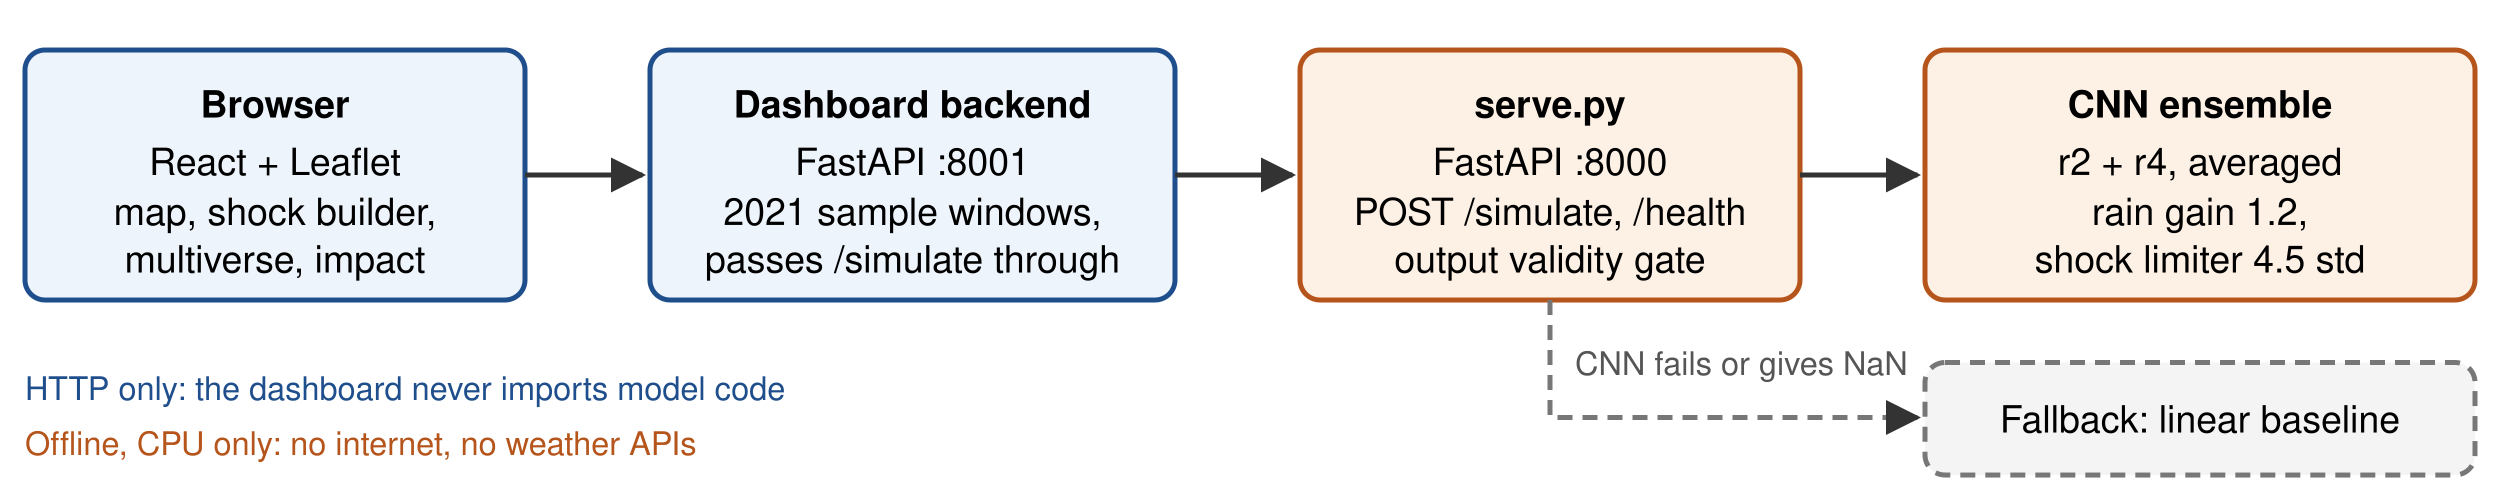
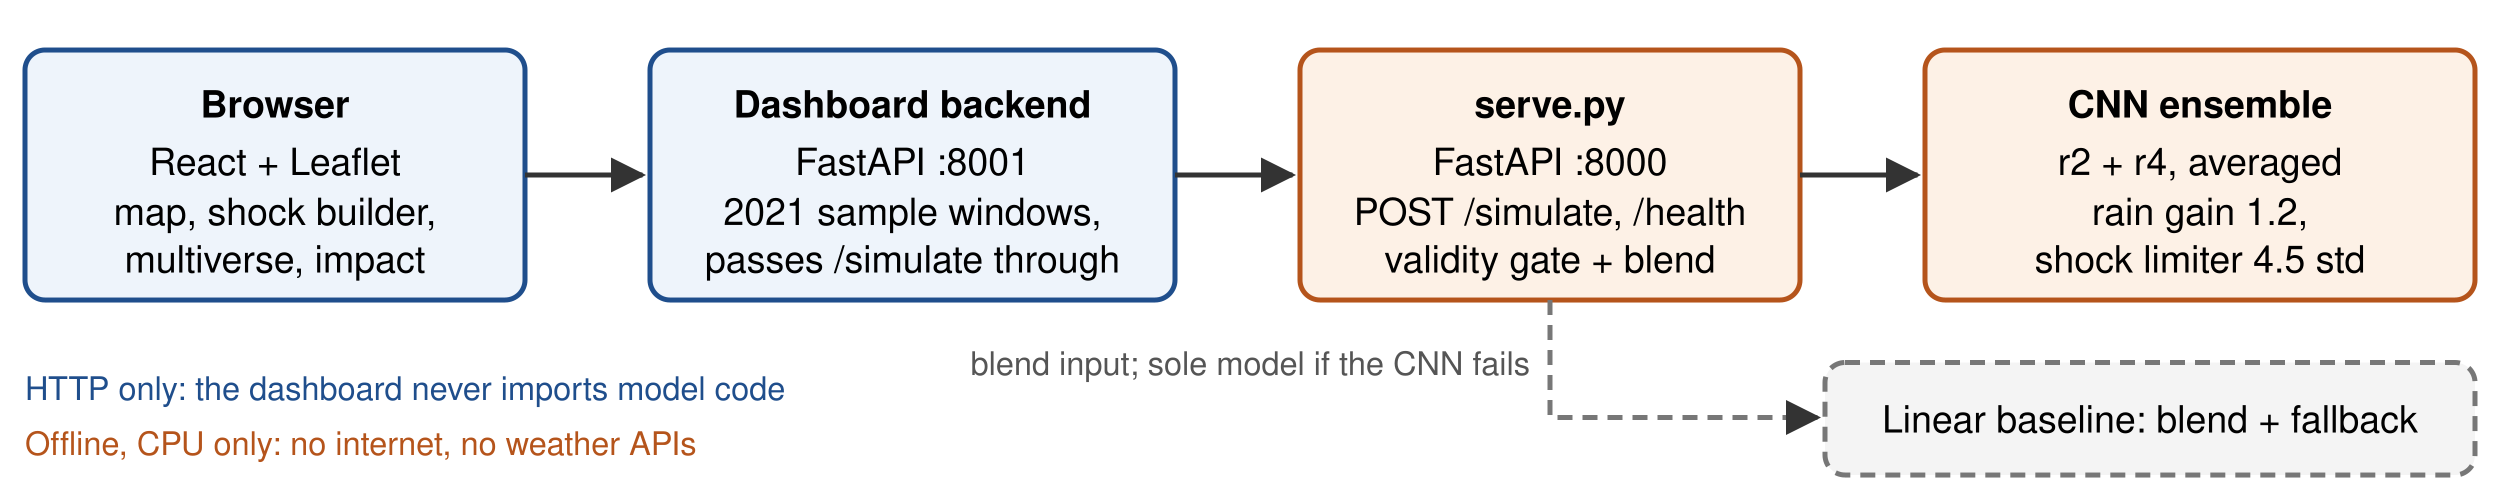
<svg xmlns="http://www.w3.org/2000/svg" viewBox="0 0 1000 200" font-family="Helvetica, Arial, sans-serif" font-size="15">
  <defs>
    <marker id="arrow" viewBox="0 0 10 10" refX="9" refY="5" markerWidth="7" markerHeight="7" orient="auto">
      <path d="M0,0 L10,5 L0,10 z" fill="#333" />
    </marker>
  </defs>
  <rect x="0" y="0" width="1000" height="200" fill="#ffffff" />
  <rect x="10" y="20" width="200" height="100" rx="8" fill="#eef4fb" stroke="#1f4e8c" stroke-width="2" />
  <text x="110" y="47" text-anchor="middle" font-weight="bold">Browser</text>
  <text x="110" y="70" text-anchor="middle">React + Leaflet</text>
  <text x="110" y="90" text-anchor="middle">map, shock builder,</text>
  <text x="110" y="109" text-anchor="middle">multiverse, impact</text>
  <rect x="260" y="20" width="210" height="100" rx="8" fill="#eef4fb" stroke="#1f4e8c" stroke-width="2" />
  <text x="365" y="47" text-anchor="middle" font-weight="bold">Dashboard backend</text>
  <text x="365" y="70" text-anchor="middle">FastAPI :8001</text>
  <text x="365" y="90" text-anchor="middle">2021 sample windows,</text>
  <text x="365" y="109" text-anchor="middle">passes /simulate through</text>
  <rect x="520" y="20" width="200" height="100" rx="8" fill="#fdf1e6" stroke="#b5541b" stroke-width="2" />
  <text x="620" y="47" text-anchor="middle" font-weight="bold">serve.py</text>
  <text x="620" y="70" text-anchor="middle">FastAPI :8000</text>
  <text x="620" y="90" text-anchor="middle">POST /simulate, /health</text>
-   <text x="620" y="109" text-anchor="middle">output validity gate</text>
+   <text x="620" y="109" text-anchor="middle">validity gate + blend</text>
  <rect x="770" y="20" width="220" height="100" rx="8" fill="#fdf1e6" stroke="#b5541b" stroke-width="2" />
  <text x="880" y="47" text-anchor="middle" font-weight="bold">CNN ensemble</text>
  <text x="880" y="70" text-anchor="middle">r2 + r4, averaged</text>
  <text x="880" y="90" text-anchor="middle">rain gain 1.2,</text>
  <text x="880" y="109" text-anchor="middle">shock limiter 4.5 std</text>
-   <rect x="770" y="145" width="220" height="45" rx="8" fill="#f4f4f4" stroke="#777" stroke-width="2" stroke-dasharray="6 4" />
-   <text x="880" y="173" text-anchor="middle">Fallback: linear baseline</text>
+   <rect x="730" y="145" width="260" height="45" rx="8" fill="#f4f4f4" stroke="#777" stroke-width="2" stroke-dasharray="6 4" />
+   <text x="860" y="173" text-anchor="middle">Linear baseline: blend + fallback</text>
  <line x1="210" y1="70" x2="257" y2="70" stroke="#333" stroke-width="2" marker-end="url(#arrow)" />
  <line x1="470" y1="70" x2="517" y2="70" stroke="#333" stroke-width="2" marker-end="url(#arrow)" />
  <line x1="720" y1="70" x2="767" y2="70" stroke="#333" stroke-width="2" marker-end="url(#arrow)" />
-   <path d="M620,120 L620,167 L767,167" fill="none" stroke="#777" stroke-width="2" stroke-dasharray="6 4" marker-end="url(#arrow)" />
-   <text x="630" y="150" fill="#555" font-size="13">CNN fails or gives NaN</text>
+   <path d="M620,120 L620,167 L727,167" fill="none" stroke="#777" stroke-width="2" stroke-dasharray="6 4" marker-end="url(#arrow)" />
+   <text x="612" y="150" text-anchor="end" fill="#555" font-size="13">blend input; sole model if the CNN fails</text>
  <text x="10" y="160" fill="#1f4e8c" font-size="13">HTTP only: the dashboard never imports model code</text>
  <text x="10" y="182" fill="#b5541b" font-size="13">Offline, CPU only: no internet, no weather APIs</text>
</svg>
